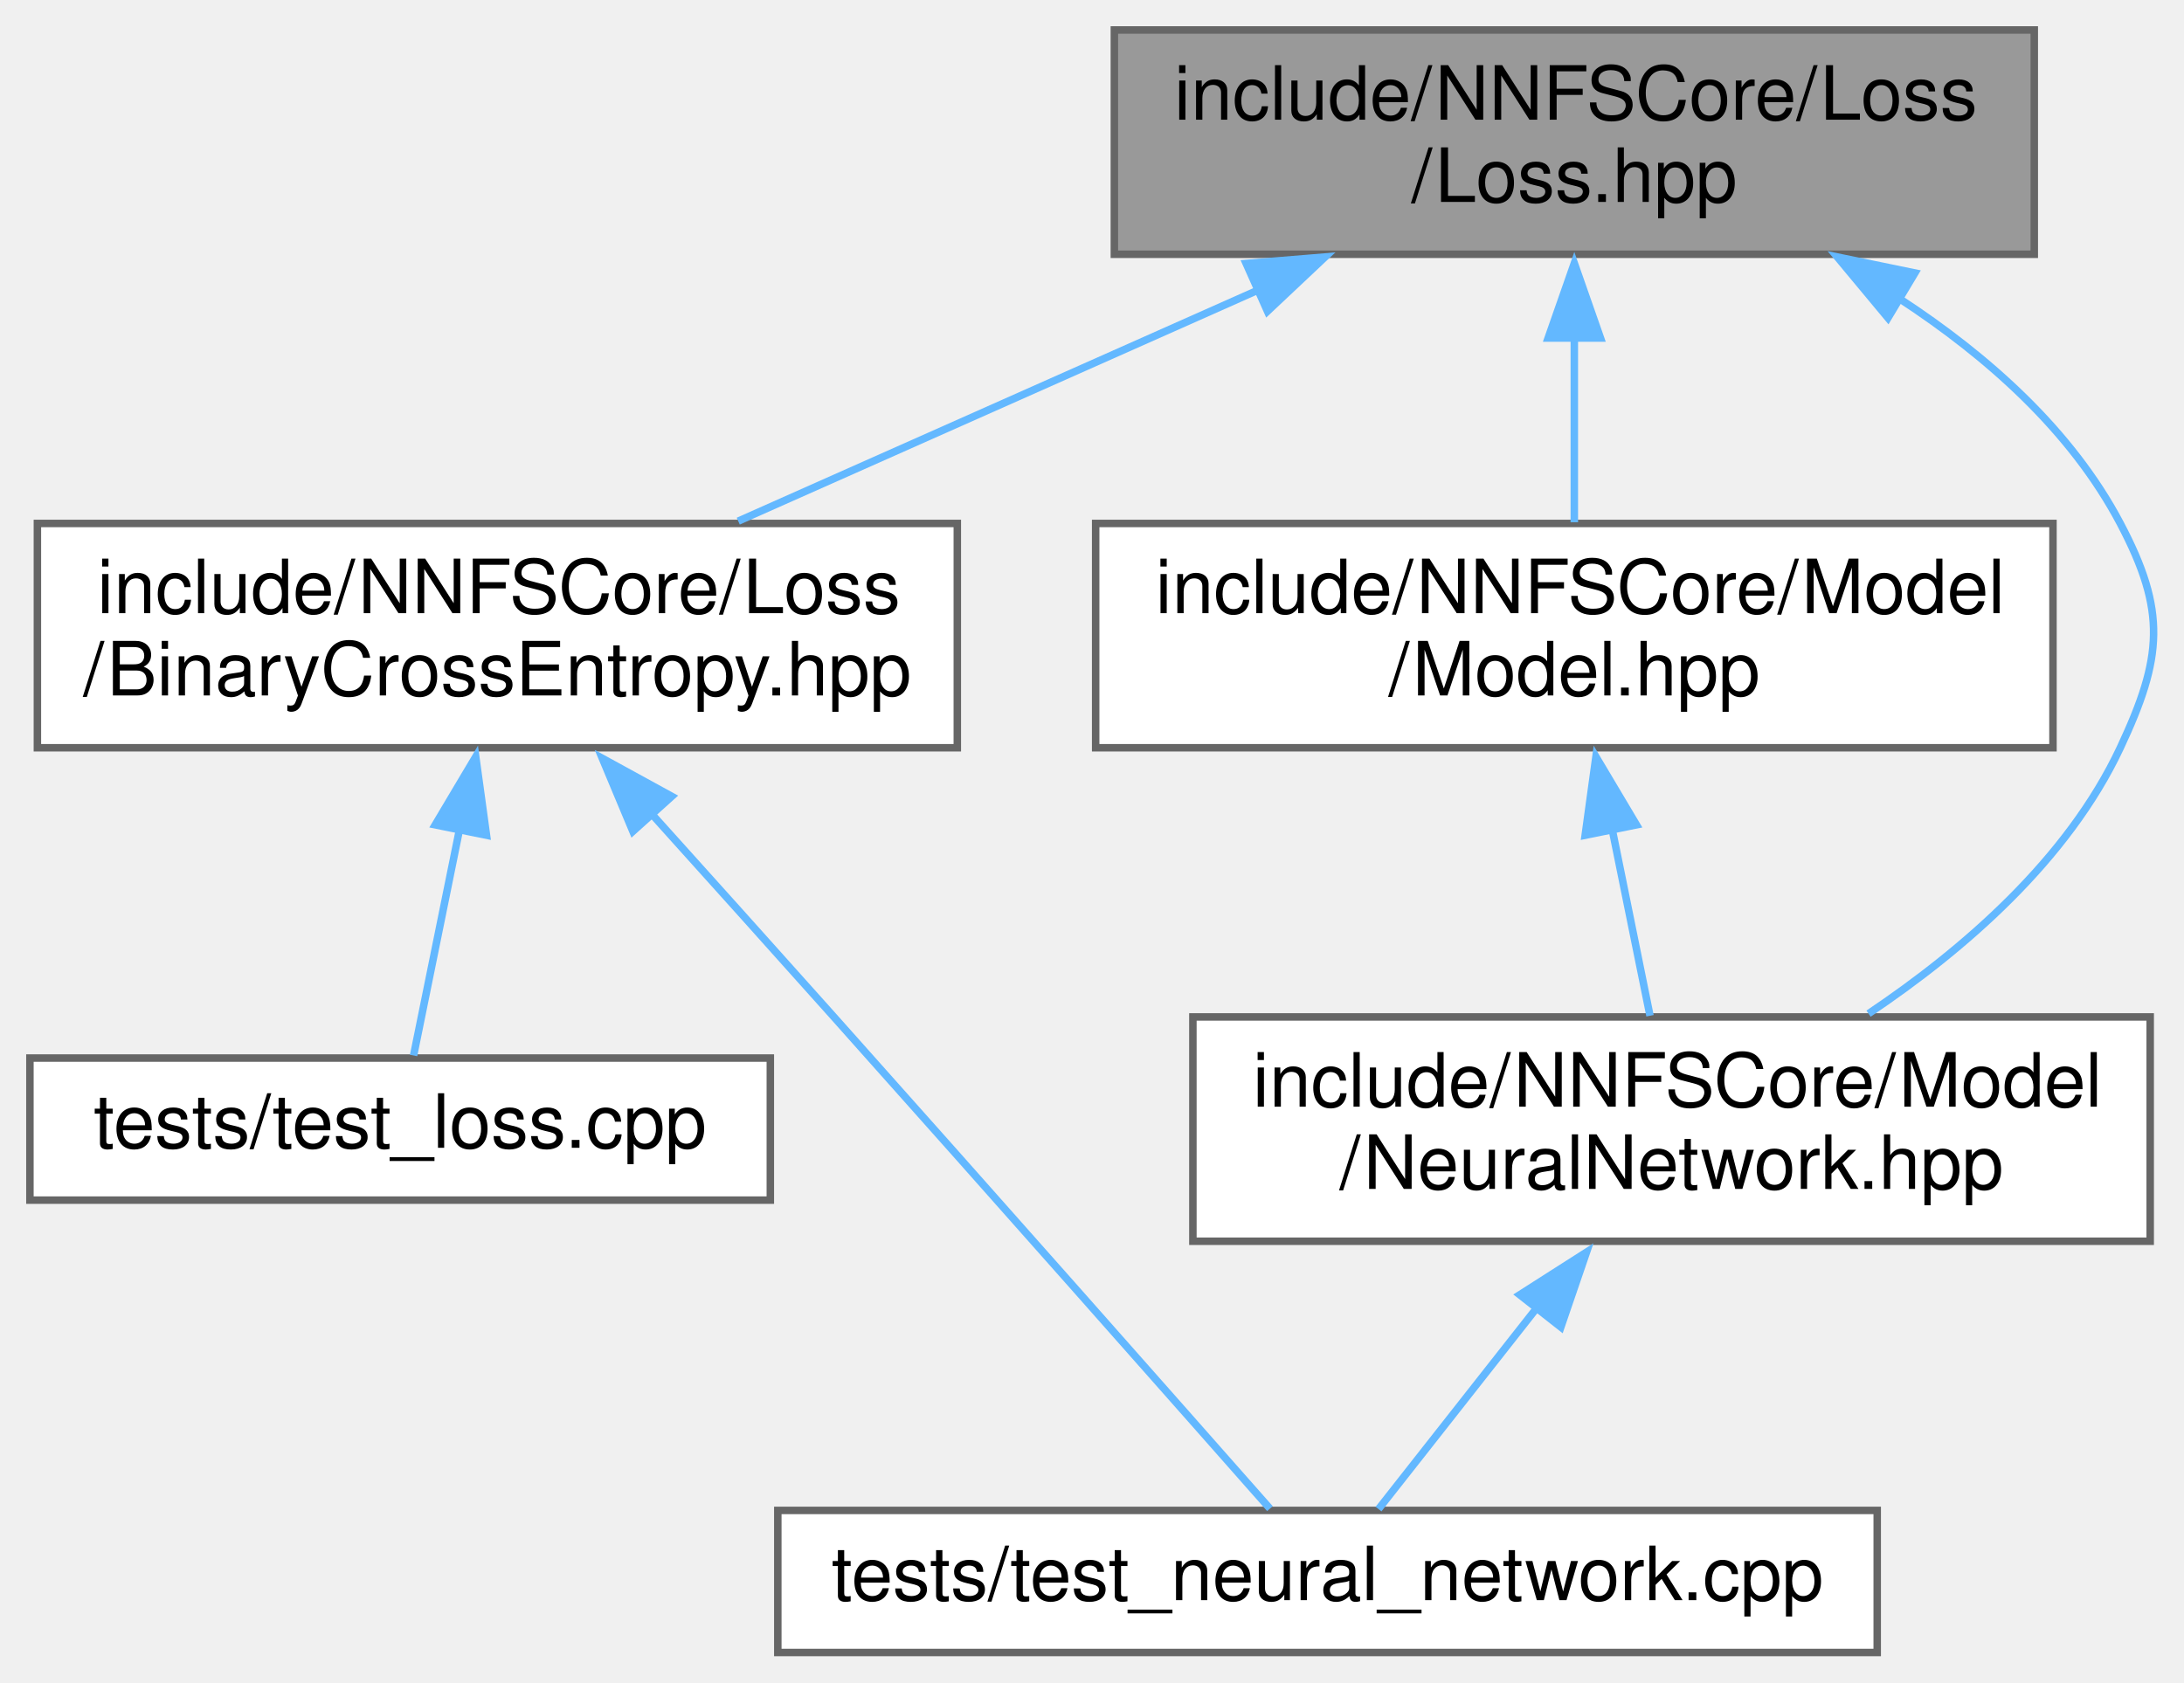
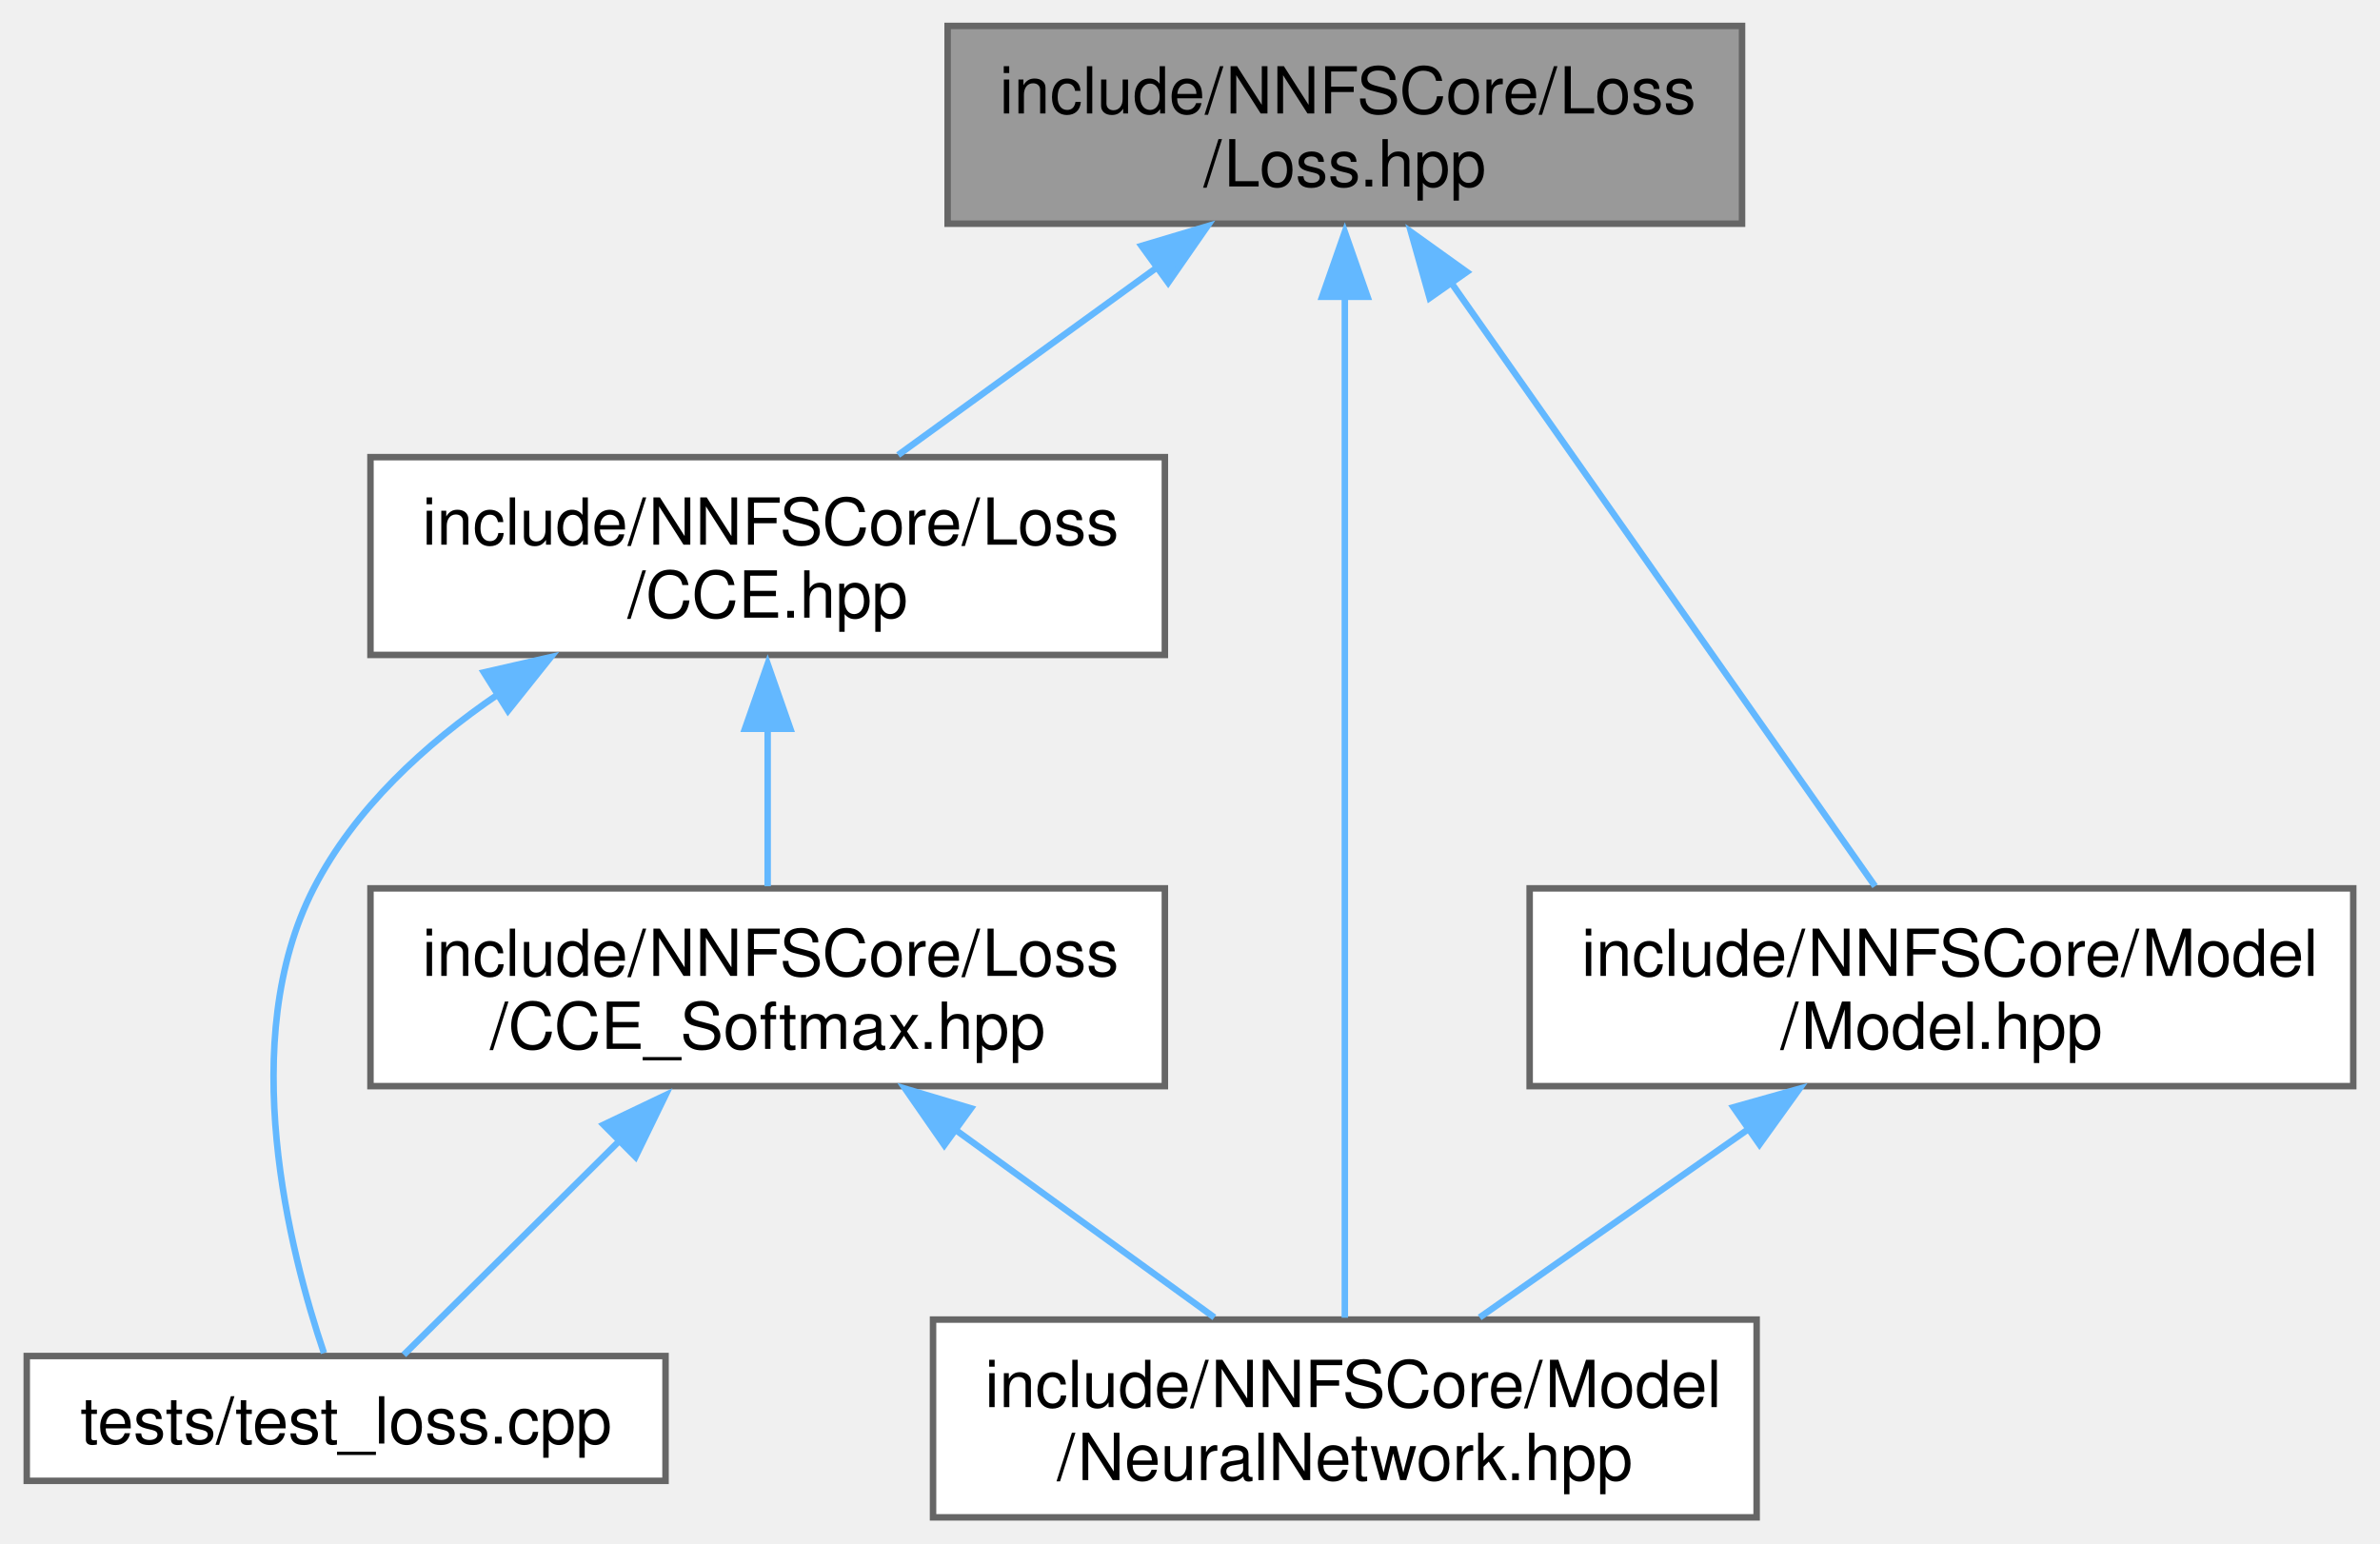
- <svg xmlns="http://www.w3.org/2000/svg" xmlns:xlink="http://www.w3.org/1999/xlink" width="292pt" height="225pt" viewBox="0.00 0.00 292.02 225.00">
-   <g id="graph0" class="graph" transform="scale(1 1) rotate(0) translate(4 221)">
+ <svg xmlns="http://www.w3.org/2000/svg" xmlns:xlink="http://www.w3.org/1999/xlink" width="367pt" height="238pt" viewBox="0.00 0.00 366.75 238.00">
+   <g id="graph0" class="graph" transform="scale(1 1) rotate(0) translate(4 234)">
    <g id="node1" class="node">
      <g id="a_node1">
        <a xlink:title=" ">
-           <polygon fill="#999999" stroke="#666666" points="268,-217 145,-217 145,-187 268,-187 268,-217" />
-           <text text-anchor="start" x="153" y="-205" font-family="Helvetica,sans-Serif" font-size="10.00">include/NNFSCore/Loss</text>
-           <text text-anchor="middle" x="206.5" y="-194" font-family="Helvetica,sans-Serif" font-size="10.00">/Loss.hpp</text>
+           <polygon fill="#999999" stroke="#666666" points="264.5,-230 142,-230 142,-199.5 264.5,-199.5 264.5,-230" />
+           <text text-anchor="start" x="150" y="-216.5" font-family="Helvetica,sans-Serif" font-size="10.00">include/NNFSCore/Loss</text>
+           <text text-anchor="middle" x="203.25" y="-205.25" font-family="Helvetica,sans-Serif" font-size="10.00">/Loss.hpp</text>
        </a>
      </g>
    </g>
    <g id="node2" class="node">
      <g id="a_node2">
-         <a xlink:href="_binary_cross_entropy_8hpp.html" target="_top" xlink:title=" ">
-           <polygon fill="white" stroke="#666666" points="124,-151 1,-151 1,-121 124,-121 124,-151" />
-           <text text-anchor="start" x="9" y="-139" font-family="Helvetica,sans-Serif" font-size="10.00">include/NNFSCore/Loss</text>
-           <text text-anchor="middle" x="62.5" y="-128" font-family="Helvetica,sans-Serif" font-size="10.00">/BinaryCrossEntropy.hpp</text>
+         <a xlink:href="_c_c_e_8hpp.html" target="_top" xlink:title=" ">
+           <polygon fill="white" stroke="#666666" points="175.5,-163.5 53,-163.5 53,-133 175.5,-133 175.5,-163.5" />
+           <text text-anchor="start" x="61" y="-150" font-family="Helvetica,sans-Serif" font-size="10.00">include/NNFSCore/Loss</text>
+           <text text-anchor="middle" x="114.25" y="-138.75" font-family="Helvetica,sans-Serif" font-size="10.00">/CCE.hpp</text>
        </a>
      </g>
    </g>
    <g id="edge1" class="edge">
-       <path fill="none" stroke="#63b8ff" d="M164.33,-182.26C142.1,-172.38 115.25,-160.45 94.71,-151.31" />
-       <polygon fill="#63b8ff" stroke="#63b8ff" points="162.62,-185.77 173.18,-186.64 165.47,-179.38 162.62,-185.77" />
+       <path fill="none" stroke="#63b8ff" d="M174.4,-192.84C161.32,-183.37 146.19,-172.39 134.37,-163.83" />
+       <polygon fill="#63b8ff" stroke="#63b8ff" points="171.9,-196.08 182.05,-199.11 176.01,-190.41 171.9,-196.08" />
    </g>
-     <g id="node5" class="node">
-       <g id="a_node5">
-         <a xlink:href="_model_8hpp.html" target="_top" xlink:title=" ">
-           <polygon fill="white" stroke="#666666" points="270.5,-151 142.5,-151 142.5,-121 270.5,-121 270.5,-151" />
-           <text text-anchor="start" x="150.5" y="-139" font-family="Helvetica,sans-Serif" font-size="10.00">include/NNFSCore/Model</text>
-           <text text-anchor="middle" x="206.5" y="-128" font-family="Helvetica,sans-Serif" font-size="10.00">/Model.hpp</text>
+     <g id="node4" class="node">
+       <g id="a_node4">
+         <a xlink:href="_neural_network_8hpp.html" target="_top" xlink:title=" ">
+           <polygon fill="white" stroke="#666666" points="266.75,-30.5 139.75,-30.5 139.75,0 266.75,0 266.75,-30.5" />
+           <text text-anchor="start" x="147.75" y="-17" font-family="Helvetica,sans-Serif" font-size="10.00">include/NNFSCore/Model</text>
+           <text text-anchor="middle" x="203.25" y="-5.75" font-family="Helvetica,sans-Serif" font-size="10.00">/NeuralNetwork.hpp</text>
        </a>
      </g>
    </g>
-     <g id="edge4" class="edge">
-       <path fill="none" stroke="#63b8ff" d="M206.5,-175.97C206.5,-167.55 206.5,-158.45 206.5,-151.16" />
-       <polygon fill="#63b8ff" stroke="#63b8ff" points="203,-175.8 206.5,-185.8 210,-175.8 203,-175.8" />
+     <g id="edge8" class="edge">
+       <path fill="none" stroke="#63b8ff" d="M203.25,-188.31C203.25,-146.39 203.25,-64.13 203.25,-30.79" />
+       <polygon fill="#63b8ff" stroke="#63b8ff" points="199.75,-188.23 203.25,-198.23 206.75,-188.23 199.75,-188.23" />
    </g>
    <g id="node6" class="node">
      <g id="a_node6">
-         <a xlink:href="_neural_network_8hpp.html" target="_top" xlink:title=" ">
-           <polygon fill="white" stroke="#666666" points="283.5,-85 155.5,-85 155.5,-55 283.5,-55 283.5,-85" />
-           <text text-anchor="start" x="163.5" y="-73" font-family="Helvetica,sans-Serif" font-size="10.00">include/NNFSCore/Model</text>
-           <text text-anchor="middle" x="219.5" y="-62" font-family="Helvetica,sans-Serif" font-size="10.00">/NeuralNetwork.hpp</text>
+         <a xlink:href="_model_8hpp.html" target="_top" xlink:title=" ">
+           <polygon fill="white" stroke="#666666" points="358.75,-97 231.75,-97 231.75,-66.5 358.75,-66.5 358.75,-97" />
+           <text text-anchor="start" x="239.75" y="-83.5" font-family="Helvetica,sans-Serif" font-size="10.00">include/NNFSCore/Model</text>
+           <text text-anchor="middle" x="295.25" y="-72.25" font-family="Helvetica,sans-Serif" font-size="10.00">/Model.hpp</text>
        </a>
      </g>
    </g>
-     <g id="edge7" class="edge">
-       <path fill="none" stroke="#63b8ff" d="M250.06,-181.01C261.74,-173.37 272.94,-163.44 279.5,-151 285.72,-139.21 285.16,-133.07 279.5,-121 272.48,-106.02 258.53,-93.96 245.84,-85.44" />
-       <polygon fill="#63b8ff" stroke="#63b8ff" points="248.44,-178.49 241.66,-186.64 252.04,-184.5 248.44,-178.49" />
+     <g id="edge6" class="edge">
+       <path fill="none" stroke="#63b8ff" d="M219.62,-190.45C238.55,-163.48 269.16,-119.9 285.01,-97.33" />
+       <polygon fill="#63b8ff" stroke="#63b8ff" points="216.33,-188.04 213.45,-198.23 222.06,-192.06 216.33,-188.04" />
    </g>
    <g id="node3" class="node">
      <g id="a_node3">
-         <a xlink:href="test__loss_8cpp.html" target="_top" xlink:title=" ">
-           <polygon fill="white" stroke="#666666" points="99,-79.5 0,-79.5 0,-60.5 99,-60.5 99,-79.5" />
-           <text text-anchor="middle" x="49.5" y="-67.5" font-family="Helvetica,sans-Serif" font-size="10.00">tests/test_loss.cpp</text>
+         <a xlink:href="_c_c_e___softmax_8hpp.html" target="_top" xlink:title=" ">
+           <polygon fill="white" stroke="#666666" points="175.5,-97 53,-97 53,-66.5 175.5,-66.5 175.5,-97" />
+           <text text-anchor="start" x="61" y="-83.5" font-family="Helvetica,sans-Serif" font-size="10.00">include/NNFSCore/Loss</text>
+           <text text-anchor="middle" x="114.25" y="-72.25" font-family="Helvetica,sans-Serif" font-size="10.00">/CCE_Softmax.hpp</text>
        </a>
      </g>
    </g>
    <g id="edge2" class="edge">
-       <path fill="none" stroke="#63b8ff" d="M57.48,-110.27C55.3,-99.55 52.89,-87.7 51.3,-79.84" />
-       <polygon fill="#63b8ff" stroke="#63b8ff" points="54.19,-110.69 59.61,-119.8 61.05,-109.3 54.19,-110.69" />
+       <path fill="none" stroke="#63b8ff" d="M114.25,-121.88C114.25,-113.55 114.25,-104.58 114.25,-97.33" />
+       <polygon fill="#63b8ff" stroke="#63b8ff" points="110.75,-121.61 114.25,-131.61 117.75,-121.61 110.75,-121.61" />
    </g>
-     <g id="node4" class="node">
-       <g id="a_node4">
-         <a xlink:href="test__neural__network_8cpp.html" target="_top" xlink:title=" ">
-           <polygon fill="white" stroke="#666666" points="247,-19 100,-19 100,0 247,0 247,-19" />
-           <text text-anchor="middle" x="173.5" y="-7" font-family="Helvetica,sans-Serif" font-size="10.00">tests/test_neural_network.cpp</text>
+     <g id="node5" class="node">
+       <g id="a_node5">
+         <a xlink:href="test__loss_8cpp.html" target="_top" xlink:title=" ">
+           <polygon fill="white" stroke="#666666" points="98.5,-24.88 0,-24.88 0,-5.63 98.5,-5.63 98.5,-24.88" />
+           <text text-anchor="middle" x="49.25" y="-11.38" font-family="Helvetica,sans-Serif" font-size="10.00">tests/test_loss.cpp</text>
        </a>
      </g>
    </g>
+     <g id="edge5" class="edge">
+       <path fill="none" stroke="#63b8ff" d="M72.73,-126.96C61.42,-119.25 50.56,-109.29 44.25,-97 32.19,-73.51 40.54,-40.97 45.83,-25.34" />
+       <polygon fill="#63b8ff" stroke="#63b8ff" points="70.49,-130.31 80.82,-132.67 74.21,-124.39 70.49,-130.31" />
+     </g>
    <g id="edge3" class="edge">
-       <path fill="none" stroke="#63b8ff" d="M82.81,-112.51C90.55,-103.91 99.45,-94.02 107.5,-85 128.68,-61.28 153.51,-33.17 165.8,-19.24" />
-       <polygon fill="#63b8ff" stroke="#63b8ff" points="80.62,-109.82 76.53,-119.59 85.82,-114.5 80.62,-109.82" />
+       <path fill="none" stroke="#63b8ff" d="M143.1,-59.84C156.18,-50.37 171.31,-39.39 183.13,-30.83" />
+       <polygon fill="#63b8ff" stroke="#63b8ff" points="141.49,-57.41 135.45,-66.11 145.6,-63.08 141.49,-57.41" />
    </g>
-     <g id="edge5" class="edge">
-       <path fill="none" stroke="#63b8ff" d="M211.53,-110.25C213.25,-101.75 215.13,-92.53 216.62,-85.16" />
-       <polygon fill="#63b8ff" stroke="#63b8ff" points="207.95,-109.3 209.39,-119.8 214.81,-110.69 207.95,-109.3" />
+     <g id="edge4" class="edge">
+       <path fill="none" stroke="#63b8ff" d="M91.87,-58.54C80.28,-47.04 66.79,-33.65 58.14,-25.07" />
+       <polygon fill="#63b8ff" stroke="#63b8ff" points="88.94,-60.55 98.5,-65.11 93.87,-55.59 88.94,-60.55" />
    </g>
-     <g id="edge6" class="edge">
-       <path fill="none" stroke="#63b8ff" d="M201.36,-45.93C193.97,-36.53 185.87,-26.23 180.32,-19.18" />
-       <polygon fill="#63b8ff" stroke="#63b8ff" points="199.2,-47.84 208.13,-53.54 204.7,-43.52 199.2,-47.84" />
+     <g id="edge7" class="edge">
+       <path fill="none" stroke="#63b8ff" d="M265.43,-59.84C251.91,-50.37 236.26,-39.39 224.04,-30.83" />
+       <polygon fill="#63b8ff" stroke="#63b8ff" points="263.18,-63.24 273.37,-66.11 267.19,-57.51 263.18,-63.24" />
    </g>
  </g>
</svg>
